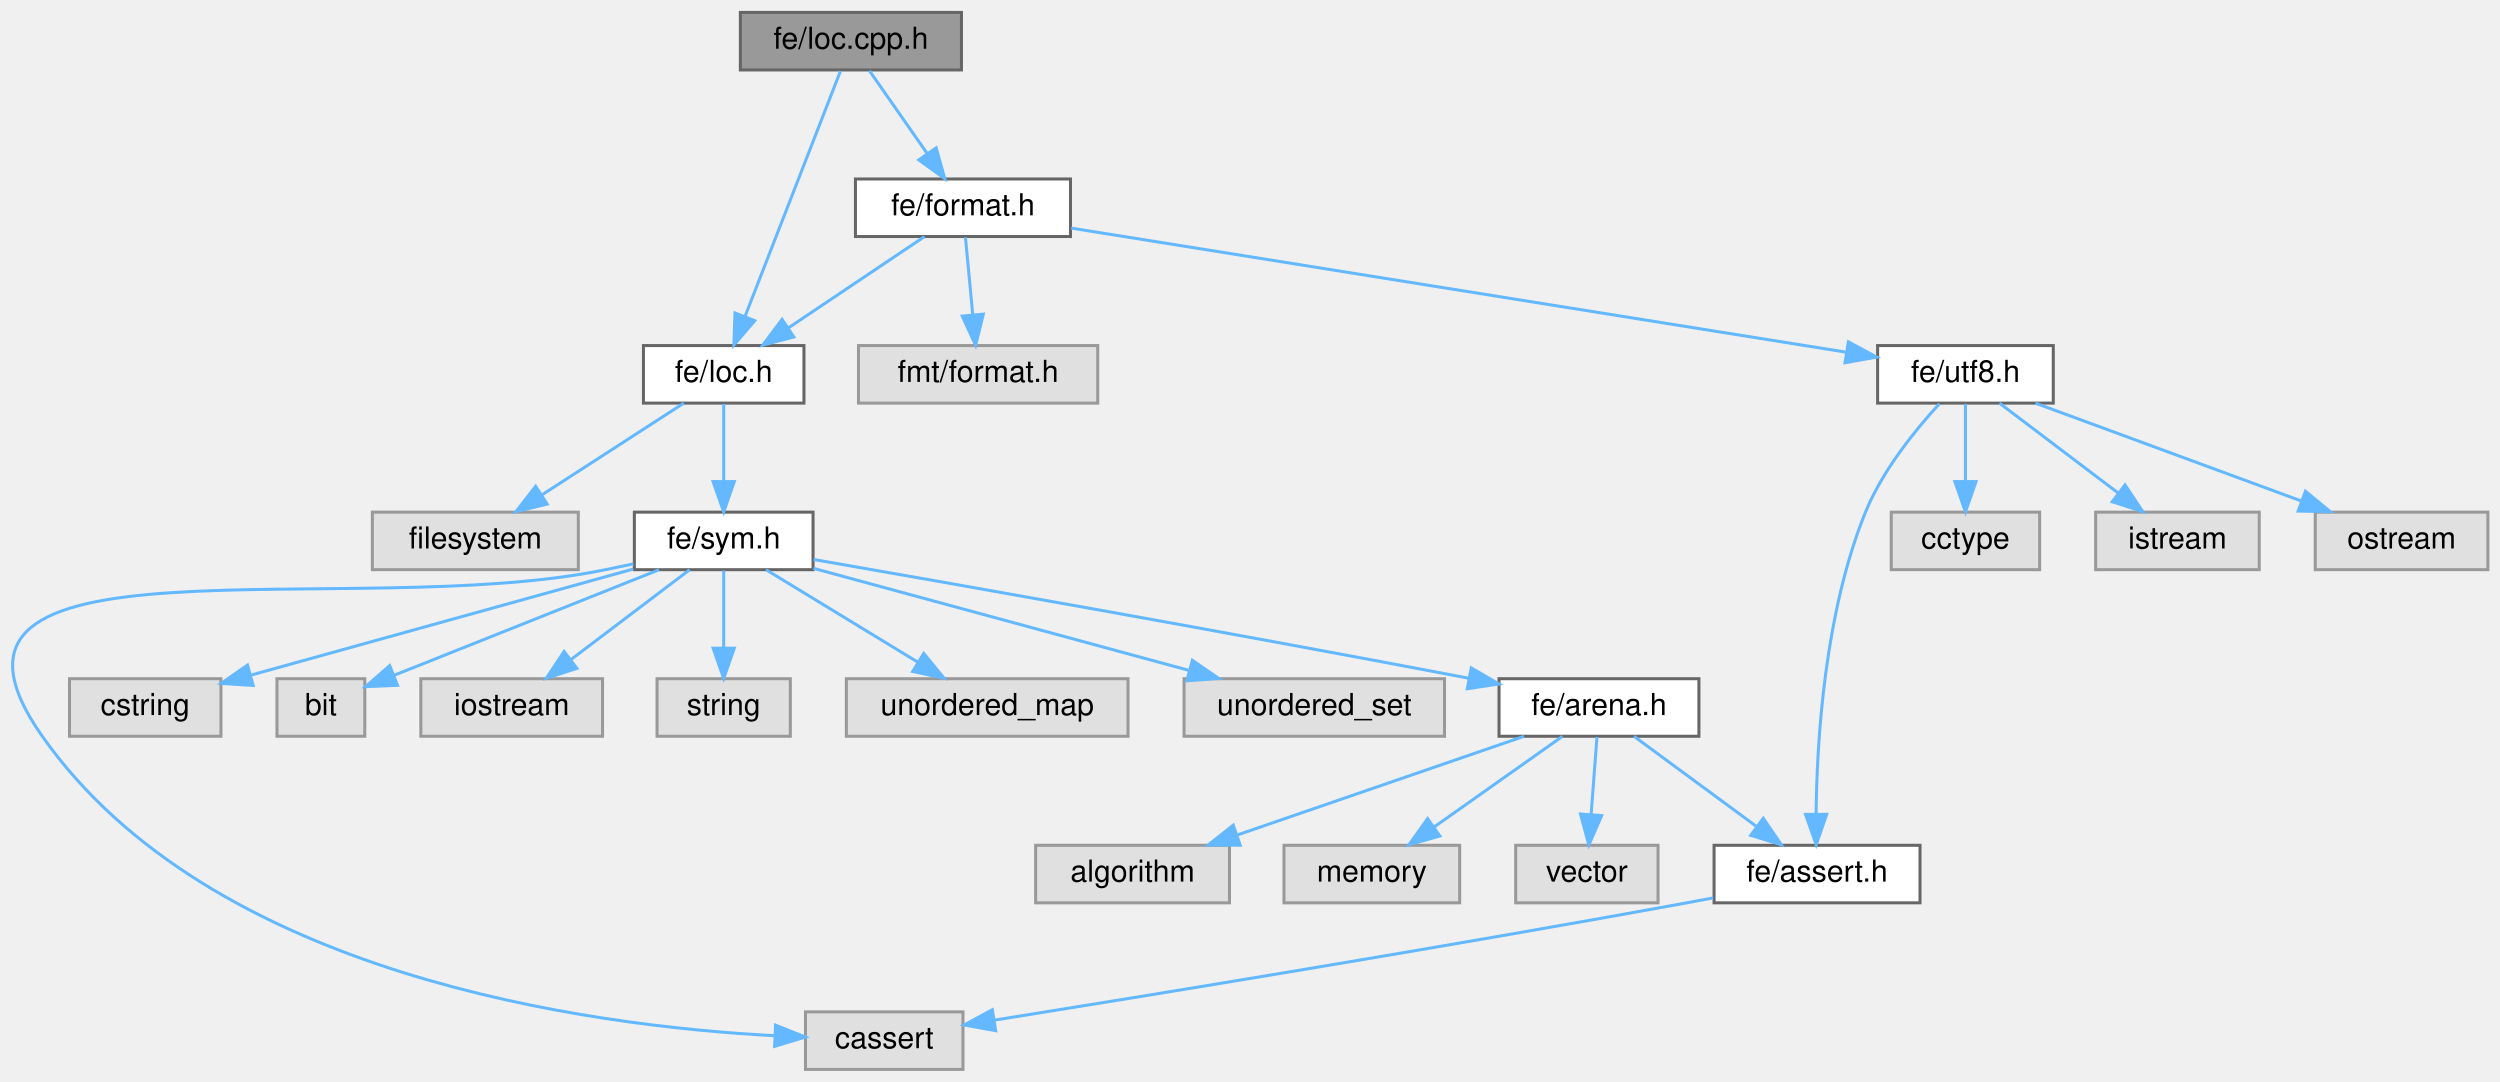
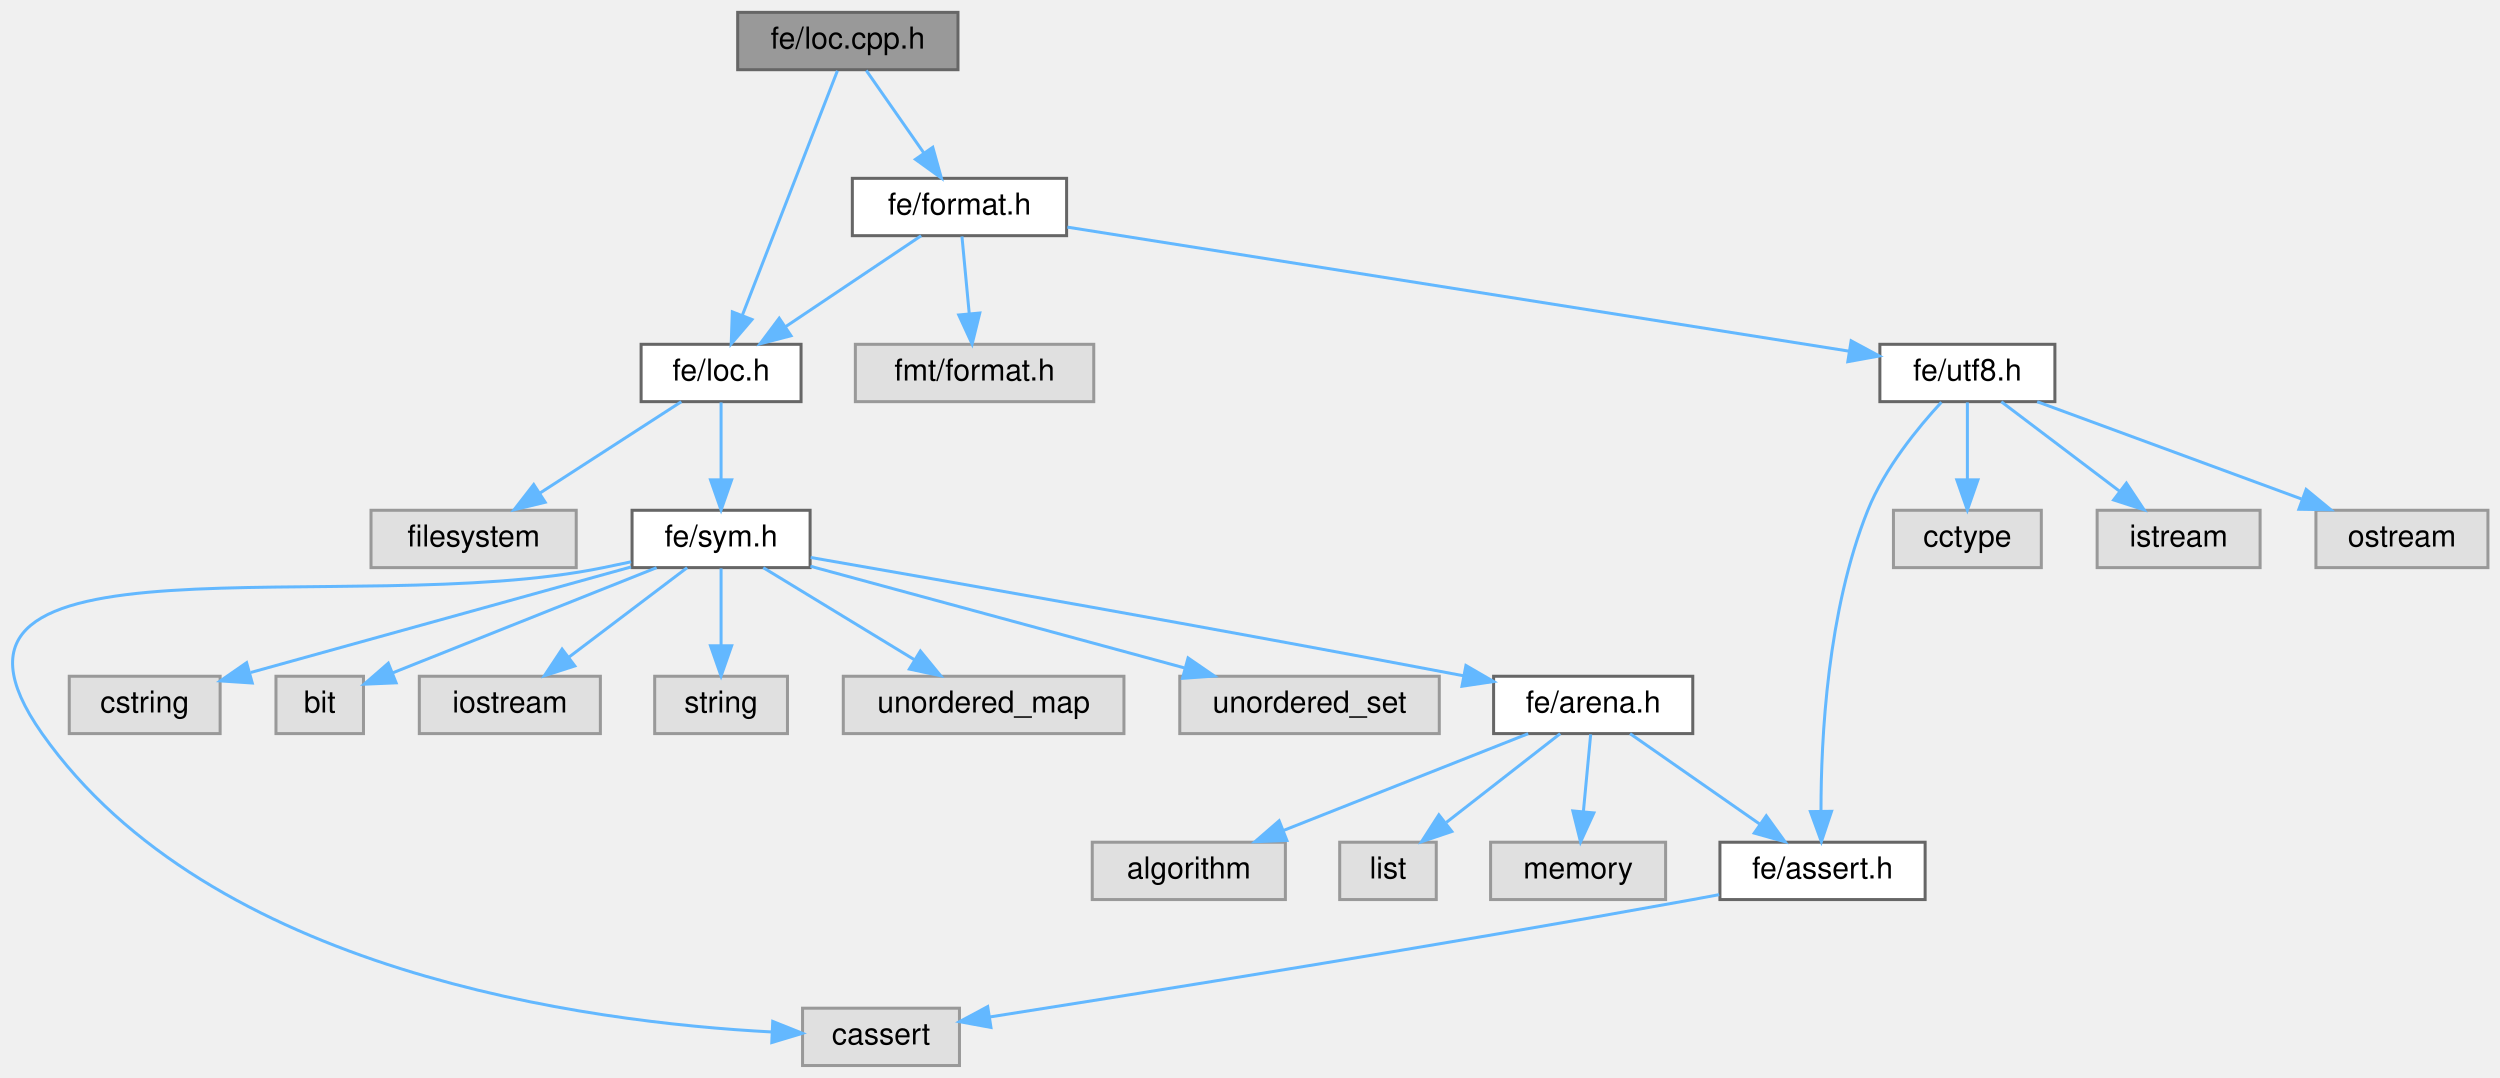
- <svg xmlns="http://www.w3.org/2000/svg" xmlns:xlink="http://www.w3.org/1999/xlink" width="825pt" height="357pt" viewBox="0.00 0.00 825.45 357.00">
+ <svg xmlns="http://www.w3.org/2000/svg" xmlns:xlink="http://www.w3.org/1999/xlink" width="828pt" height="357pt" viewBox="0.00 0.00 828.45 357.00">
  <g id="graph0" class="graph" transform="scale(1 1) rotate(0) translate(4 353)">
    <g id="Node000001" class="node">
      <g id="a_Node000001">
        <a xlink:title=" ">
          <polygon fill="#999999" stroke="#666666" points="313.45,-349 240.45,-349 240.45,-330 313.45,-330 313.45,-349" />
          <text text-anchor="middle" x="276.95" y="-337" font-family="Helvetica,sans-Serif" font-size="10.00">fe/loc.cpp.h</text>
        </a>
      </g>
    </g>
    <g id="Node000002" class="node">
      <g id="a_Node000002">
        <a xlink:href="loc_8h.html" target="_top" xlink:title=" ">
          <polygon fill="white" stroke="#666666" points="261.45,-239 208.45,-239 208.45,-220 261.45,-220 261.45,-239" />
          <text text-anchor="middle" x="234.95" y="-227" font-family="Helvetica,sans-Serif" font-size="10.00">fe/loc.h</text>
        </a>
      </g>
    </g>
    <g id="edge1_Node000001_Node000002" class="edge">
      <g id="a_edge1_Node000001_Node000002">
        <a xlink:title=" ">
          <path fill="none" stroke="#63b8ff" d="M273.51,-329.66C266.65,-312.01 251.12,-272.09 242,-248.64" />
          <polygon fill="#63b8ff" stroke="#63b8ff" points="245.2,-247.21 238.31,-239.16 238.68,-249.75 245.2,-247.21" />
        </a>
      </g>
    </g>
    <g id="Node000017" class="node">
      <g id="a_Node000017">
        <a xlink:href="format_8h.html" target="_top" xlink:title=" ">
          <polygon fill="white" stroke="#666666" points="349.45,-294 278.45,-294 278.45,-275 349.45,-275 349.45,-294" />
          <text text-anchor="middle" x="313.95" y="-282" font-family="Helvetica,sans-Serif" font-size="10.00">fe/format.h</text>
        </a>
      </g>
    </g>
    <g id="edge17_Node000001_Node000017" class="edge">
      <g id="a_edge17_Node000001_Node000017">
        <a xlink:title=" ">
          <path fill="none" stroke="#63b8ff" d="M283.06,-329.75C288.23,-322.34 295.79,-311.5 302.14,-302.41" />
          <polygon fill="#63b8ff" stroke="#63b8ff" points="305.1,-304.29 307.95,-294.09 299.36,-300.29 305.1,-304.29" />
        </a>
      </g>
    </g>
    <g id="Node000003" class="node">
      <g id="a_Node000003">
        <a xlink:title=" ">
          <polygon fill="#e0e0e0" stroke="#999999" points="186.95,-184 118.95,-184 118.95,-165 186.95,-165 186.95,-184" />
          <text text-anchor="middle" x="152.95" y="-172" font-family="Helvetica,sans-Serif" font-size="10.00">filesystem</text>
        </a>
      </g>
    </g>
    <g id="edge2_Node000002_Node000003" class="edge">
      <g id="a_edge2_Node000002_Node000003">
        <a xlink:title=" ">
          <path fill="none" stroke="#63b8ff" d="M221.77,-219.98C209.18,-211.84 189.94,-199.41 175.01,-189.76" />
          <polygon fill="#63b8ff" stroke="#63b8ff" points="176.66,-186.66 166.36,-184.17 172.86,-192.54 176.66,-186.66" />
        </a>
      </g>
    </g>
    <g id="Node000004" class="node">
      <g id="a_Node000004">
        <a xlink:href="sym_8h.html" target="_top" xlink:title=" ">
          <polygon fill="white" stroke="#666666" points="264.45,-184 205.45,-184 205.45,-165 264.45,-165 264.45,-184" />
          <text text-anchor="middle" x="234.95" y="-172" font-family="Helvetica,sans-Serif" font-size="10.00">fe/sym.h</text>
        </a>
      </g>
    </g>
    <g id="edge3_Node000002_Node000004" class="edge">
      <g id="a_edge3_Node000002_Node000004">
        <a xlink:title=" ">
          <path fill="none" stroke="#63b8ff" d="M234.95,-219.75C234.95,-212.8 234.95,-202.85 234.95,-194.13" />
          <polygon fill="#63b8ff" stroke="#63b8ff" points="238.45,-194.09 234.95,-184.09 231.45,-194.09 238.45,-194.09" />
        </a>
      </g>
    </g>
    <g id="Node000005" class="node">
      <g id="a_Node000005">
        <a xlink:title=" ">
          <polygon fill="#e0e0e0" stroke="#999999" points="313.95,-19 261.95,-19 261.95,0 313.95,0 313.95,-19" />
          <text text-anchor="middle" x="287.95" y="-7" font-family="Helvetica,sans-Serif" font-size="10.00">cassert</text>
        </a>
      </g>
    </g>
    <g id="edge4_Node000004_Node000005" class="edge">
      <g id="a_edge4_Node000004_Node000005">
        <a xlink:title=" ">
          <path fill="none" stroke="#63b8ff" d="M205.15,-166.93C202.05,-166.27 198.93,-165.61 195.95,-165 111.51,-147.63 -39.69,-180.48 9.95,-110 65.61,-30.96 190.13,-14.37 251.85,-11.12" />
          <polygon fill="#63b8ff" stroke="#63b8ff" points="252.07,-14.62 261.9,-10.68 251.76,-7.62 252.07,-14.62" />
        </a>
      </g>
    </g>
    <g id="Node000006" class="node">
      <g id="a_Node000006">
        <a xlink:title=" ">
          <polygon fill="#e0e0e0" stroke="#999999" points="68.95,-129 18.95,-129 18.95,-110 68.95,-110 68.95,-129" />
          <text text-anchor="middle" x="43.95" y="-117" font-family="Helvetica,sans-Serif" font-size="10.00">cstring</text>
        </a>
      </g>
    </g>
    <g id="edge5_Node000004_Node000006" class="edge">
      <g id="a_edge5_Node000004_Node000006">
        <a xlink:title=" ">
          <path fill="none" stroke="#63b8ff" d="M205.1,-165.22C171.01,-155.76 115.29,-140.3 79.12,-130.26" />
          <polygon fill="#63b8ff" stroke="#63b8ff" points="79.59,-126.76 69.01,-127.46 77.72,-133.5 79.59,-126.76" />
        </a>
      </g>
    </g>
    <g id="Node000007" class="node">
      <g id="a_Node000007">
        <a xlink:title=" ">
          <polygon fill="#e0e0e0" stroke="#999999" points="116.45,-129 87.45,-129 87.45,-110 116.45,-110 116.45,-129" />
          <text text-anchor="middle" x="101.95" y="-117" font-family="Helvetica,sans-Serif" font-size="10.00">bit</text>
        </a>
      </g>
    </g>
    <g id="edge6_Node000004_Node000007" class="edge">
      <g id="a_edge6_Node000004_Node000007">
        <a xlink:title=" ">
          <path fill="none" stroke="#63b8ff" d="M213.58,-164.98C189.7,-155.47 151.12,-140.1 126.15,-130.14" />
          <polygon fill="#63b8ff" stroke="#63b8ff" points="127.26,-126.82 116.67,-126.37 124.67,-133.32 127.26,-126.82" />
        </a>
      </g>
    </g>
    <g id="Node000008" class="node">
      <g id="a_Node000008">
        <a xlink:title=" ">
          <polygon fill="#e0e0e0" stroke="#999999" points="194.95,-129 134.95,-129 134.95,-110 194.95,-110 194.95,-129" />
          <text text-anchor="middle" x="164.95" y="-117" font-family="Helvetica,sans-Serif" font-size="10.00">iostream</text>
        </a>
      </g>
    </g>
    <g id="edge7_Node000004_Node000008" class="edge">
      <g id="a_edge7_Node000004_Node000008">
        <a xlink:title=" ">
          <path fill="none" stroke="#63b8ff" d="M223.7,-164.98C213.15,-157 197.15,-144.88 184.5,-135.31" />
          <polygon fill="#63b8ff" stroke="#63b8ff" points="186.48,-132.42 176.4,-129.17 182.26,-138 186.48,-132.42" />
        </a>
      </g>
    </g>
    <g id="Node000009" class="node">
      <g id="a_Node000009">
        <a xlink:title=" ">
          <polygon fill="#e0e0e0" stroke="#999999" points="256.95,-129 212.95,-129 212.95,-110 256.95,-110 256.95,-129" />
          <text text-anchor="middle" x="234.95" y="-117" font-family="Helvetica,sans-Serif" font-size="10.00">string</text>
        </a>
      </g>
    </g>
    <g id="edge8_Node000004_Node000009" class="edge">
      <g id="a_edge8_Node000004_Node000009">
        <a xlink:title=" ">
          <path fill="none" stroke="#63b8ff" d="M234.95,-164.75C234.95,-157.8 234.95,-147.85 234.95,-139.13" />
          <polygon fill="#63b8ff" stroke="#63b8ff" points="238.45,-139.09 234.95,-129.09 231.45,-139.09 238.45,-139.09" />
        </a>
      </g>
    </g>
    <g id="Node000010" class="node">
      <g id="a_Node000010">
        <a xlink:title=" ">
          <polygon fill="#e0e0e0" stroke="#999999" points="368.45,-129 275.45,-129 275.45,-110 368.45,-110 368.45,-129" />
          <text text-anchor="middle" x="321.95" y="-117" font-family="Helvetica,sans-Serif" font-size="10.00">unordered_map</text>
        </a>
      </g>
    </g>
    <g id="edge9_Node000004_Node000010" class="edge">
      <g id="a_edge9_Node000004_Node000010">
        <a xlink:title=" ">
          <path fill="none" stroke="#63b8ff" d="M248.93,-164.98C262.42,-156.77 283.08,-144.18 298.99,-134.49" />
          <polygon fill="#63b8ff" stroke="#63b8ff" points="301,-137.36 307.71,-129.17 297.35,-131.38 301,-137.36" />
        </a>
      </g>
    </g>
    <g id="Node000011" class="node">
      <g id="a_Node000011">
        <a xlink:title=" ">
          <polygon fill="#e0e0e0" stroke="#999999" points="472.95,-129 386.95,-129 386.95,-110 472.95,-110 472.95,-129" />
          <text text-anchor="middle" x="429.95" y="-117" font-family="Helvetica,sans-Serif" font-size="10.00">unordered_set</text>
        </a>
      </g>
    </g>
    <g id="edge10_Node000004_Node000011" class="edge">
      <g id="a_edge10_Node000004_Node000011">
        <a xlink:title=" ">
          <path fill="none" stroke="#63b8ff" d="M264.56,-165.45C297.58,-156.48 351.21,-141.9 388.41,-131.79" />
          <polygon fill="#63b8ff" stroke="#63b8ff" points="389.7,-135.07 398.43,-129.07 387.86,-128.31 389.7,-135.07" />
        </a>
      </g>
    </g>
    <g id="Node000012" class="node">
      <g id="a_Node000012">
        <a xlink:href="arena_8h.html" target="_top" xlink:title=" ">
          <polygon fill="white" stroke="#666666" points="556.95,-129 490.95,-129 490.95,-110 556.95,-110 556.95,-129" />
          <text text-anchor="middle" x="523.95" y="-117" font-family="Helvetica,sans-Serif" font-size="10.00">fe/arena.h</text>
        </a>
      </g>
    </g>
    <g id="edge11_Node000004_Node000012" class="edge">
      <g id="a_edge11_Node000004_Node000012">
        <a xlink:title=" ">
          <path fill="none" stroke="#63b8ff" d="M264.64,-168.36C309.3,-160.59 396.65,-145.21 480.95,-129.16" />
          <polygon fill="#63b8ff" stroke="#63b8ff" points="481.78,-132.56 490.95,-127.25 480.47,-125.69 481.78,-132.56" />
        </a>
      </g>
    </g>
    <g id="Node000013" class="node">
      <g id="a_Node000013">
        <a xlink:title=" ">
-           <polygon fill="#e0e0e0" stroke="#999999" points="401.95,-74 337.95,-74 337.95,-55 401.95,-55 401.95,-74" />
-           <text text-anchor="middle" x="369.95" y="-62" font-family="Helvetica,sans-Serif" font-size="10.00">algorithm</text>
+           <polygon fill="#e0e0e0" stroke="#999999" points="421.95,-74 357.95,-74 357.95,-55 421.95,-55 421.95,-74" />
+           <text text-anchor="middle" x="389.95" y="-62" font-family="Helvetica,sans-Serif" font-size="10.00">algorithm</text>
        </a>
      </g>
    </g>
    <g id="edge12_Node000012_Node000013" class="edge">
      <g id="a_edge12_Node000012_Node000013">
        <a xlink:title=" ">
-           <path fill="none" stroke="#63b8ff" d="M499.2,-109.98C473.57,-101.16 433.32,-87.31 404.54,-77.41" />
-           <polygon fill="#63b8ff" stroke="#63b8ff" points="405.48,-74.03 394.88,-74.08 403.2,-80.65 405.48,-74.03" />
+           <path fill="none" stroke="#63b8ff" d="M502.42,-109.98C480.47,-101.3 446.21,-87.75 421.26,-77.88" />
+           <polygon fill="#63b8ff" stroke="#63b8ff" points="422.45,-74.59 411.87,-74.17 419.88,-81.1 422.45,-74.59" />
        </a>
      </g>
    </g>
    <g id="Node000014" class="node">
      <g id="a_Node000014">
        <a xlink:title=" ">
-           <polygon fill="#e0e0e0" stroke="#999999" points="477.95,-74 419.95,-74 419.95,-55 477.95,-55 477.95,-74" />
-           <text text-anchor="middle" x="448.95" y="-62" font-family="Helvetica,sans-Serif" font-size="10.00">memory</text>
+           <polygon fill="#e0e0e0" stroke="#999999" points="471.95,-74 439.95,-74 439.95,-55 471.95,-55 471.95,-74" />
+           <text text-anchor="middle" x="455.95" y="-62" font-family="Helvetica,sans-Serif" font-size="10.00">list</text>
        </a>
      </g>
    </g>
    <g id="edge13_Node000012_Node000014" class="edge">
      <g id="a_edge13_Node000012_Node000014">
        <a xlink:title=" ">
-           <path fill="none" stroke="#63b8ff" d="M511.9,-109.98C500.48,-101.92 483.12,-89.65 469.51,-80.03" />
-           <polygon fill="#63b8ff" stroke="#63b8ff" points="471.4,-77.08 461.22,-74.17 467.36,-82.8 471.4,-77.08" />
+           <path fill="none" stroke="#63b8ff" d="M513.02,-109.98C502.87,-102.07 487.52,-90.11 475.3,-80.58" />
+           <polygon fill="#63b8ff" stroke="#63b8ff" points="477.11,-77.56 467.07,-74.17 472.81,-83.08 477.11,-77.56" />
        </a>
      </g>
    </g>
    <g id="Node000015" class="node">
      <g id="a_Node000015">
        <a xlink:title=" ">
-           <polygon fill="#e0e0e0" stroke="#999999" points="543.45,-74 496.45,-74 496.45,-55 543.45,-55 543.45,-74" />
-           <text text-anchor="middle" x="519.95" y="-62" font-family="Helvetica,sans-Serif" font-size="10.00">vector</text>
+           <polygon fill="#e0e0e0" stroke="#999999" points="547.95,-74 489.95,-74 489.95,-55 547.95,-55 547.95,-74" />
+           <text text-anchor="middle" x="518.95" y="-62" font-family="Helvetica,sans-Serif" font-size="10.00">memory</text>
        </a>
      </g>
    </g>
    <g id="edge14_Node000012_Node000015" class="edge">
      <g id="a_edge14_Node000012_Node000015">
        <a xlink:title=" ">
-           <path fill="none" stroke="#63b8ff" d="M523.29,-109.75C522.76,-102.8 522.01,-92.85 521.35,-84.13" />
-           <polygon fill="#63b8ff" stroke="#63b8ff" points="524.84,-83.8 520.6,-74.09 517.86,-84.32 524.84,-83.8" />
+           <path fill="none" stroke="#63b8ff" d="M523.12,-109.75C522.47,-102.8 521.53,-92.85 520.7,-84.13" />
+           <polygon fill="#63b8ff" stroke="#63b8ff" points="524.18,-83.72 519.76,-74.09 517.21,-84.37 524.18,-83.72" />
        </a>
      </g>
    </g>
    <g id="Node000016" class="node">
      <g id="a_Node000016">
        <a xlink:href="assert_8h.html" target="_top" xlink:title=" ">
-           <polygon fill="white" stroke="#666666" points="629.95,-74 561.95,-74 561.95,-55 629.95,-55 629.95,-74" />
-           <text text-anchor="middle" x="595.95" y="-62" font-family="Helvetica,sans-Serif" font-size="10.00">fe/assert.h</text>
+           <polygon fill="white" stroke="#666666" points="633.95,-74 565.95,-74 565.95,-55 633.95,-55 633.95,-74" />
+           <text text-anchor="middle" x="599.95" y="-62" font-family="Helvetica,sans-Serif" font-size="10.00">fe/assert.h</text>
        </a>
      </g>
    </g>
    <g id="edge15_Node000012_Node000016" class="edge">
      <g id="a_edge15_Node000012_Node000016">
        <a xlink:title=" ">
-           <path fill="none" stroke="#63b8ff" d="M535.51,-109.98C546.37,-102 562.83,-89.88 575.83,-80.31" />
-           <polygon fill="#63b8ff" stroke="#63b8ff" points="578.19,-82.92 584.17,-74.17 574.04,-77.28 578.19,-82.92" />
+           <path fill="none" stroke="#63b8ff" d="M536.16,-109.98C547.72,-101.92 565.32,-89.65 579.11,-80.03" />
+           <polygon fill="#63b8ff" stroke="#63b8ff" points="581.31,-82.76 587.51,-74.17 577.31,-77.02 581.31,-82.76" />
        </a>
      </g>
    </g>
    <g id="edge16_Node000016_Node000005" class="edge">
      <g id="a_edge16_Node000016_Node000005">
        <a xlink:title=" ">
-           <path fill="none" stroke="#63b8ff" d="M561.7,-56.64C558.74,-56.07 555.79,-55.52 552.95,-55 471.37,-40.09 375.32,-24.43 324.22,-16.25" />
-           <polygon fill="#63b8ff" stroke="#63b8ff" points="324.75,-12.79 314.32,-14.67 323.64,-19.7 324.75,-12.79" />
+           <path fill="none" stroke="#63b8ff" d="M565.7,-56.63C562.74,-56.07 559.79,-55.52 556.95,-55 473.72,-39.89 375.62,-24.2 323.96,-16.09" />
+           <polygon fill="#63b8ff" stroke="#63b8ff" points="324.38,-12.62 313.96,-14.53 323.3,-19.53 324.38,-12.62" />
        </a>
      </g>
    </g>
    <g id="edge19_Node000017_Node000002" class="edge">
      <g id="a_edge19_Node000017_Node000002">
        <a xlink:title=" ">
          <path fill="none" stroke="#63b8ff" d="M301.25,-274.98C289.12,-266.84 270.59,-254.41 256.2,-244.76" />
          <polygon fill="#63b8ff" stroke="#63b8ff" points="258.12,-241.84 247.87,-239.17 254.22,-247.65 258.12,-241.84" />
        </a>
      </g>
    </g>
    <g id="Node000018" class="node">
      <g id="a_Node000018">
        <a xlink:title=" ">
          <polygon fill="#e0e0e0" stroke="#999999" points="358.45,-239 279.45,-239 279.45,-220 358.45,-220 358.45,-239" />
          <text text-anchor="middle" x="318.95" y="-227" font-family="Helvetica,sans-Serif" font-size="10.00">fmt/format.h</text>
        </a>
      </g>
    </g>
    <g id="edge18_Node000017_Node000018" class="edge">
      <g id="a_edge18_Node000017_Node000018">
        <a xlink:title=" ">
          <path fill="none" stroke="#63b8ff" d="M314.77,-274.75C315.43,-267.8 316.37,-257.85 317.19,-249.13" />
          <polygon fill="#63b8ff" stroke="#63b8ff" points="320.68,-249.37 318.14,-239.09 313.71,-248.72 320.68,-249.37" />
        </a>
      </g>
    </g>
    <g id="Node000019" class="node">
      <g id="a_Node000019">
        <a xlink:href="utf8_8h.html" target="_top" xlink:title=" ">
-           <polygon fill="white" stroke="#666666" points="673.95,-239 615.95,-239 615.95,-220 673.95,-220 673.95,-239" />
-           <text text-anchor="middle" x="644.95" y="-227" font-family="Helvetica,sans-Serif" font-size="10.00">fe/utf8.h</text>
+           <polygon fill="white" stroke="#666666" points="676.95,-239 618.95,-239 618.95,-220 676.95,-220 676.95,-239" />
+           <text text-anchor="middle" x="647.95" y="-227" font-family="Helvetica,sans-Serif" font-size="10.00">fe/utf8.h</text>
        </a>
      </g>
    </g>
    <g id="edge20_Node000017_Node000019" class="edge">
      <g id="a_edge20_Node000017_Node000019">
        <a xlink:title=" ">
-           <path fill="none" stroke="#63b8ff" d="M349.68,-277.78C412.07,-267.79 540.4,-247.24 605.38,-236.84" />
-           <polygon fill="#63b8ff" stroke="#63b8ff" points="606.3,-240.23 615.62,-235.2 605.19,-233.32 606.3,-240.23" />
+           <path fill="none" stroke="#63b8ff" d="M349.69,-277.83C412.79,-267.82 543.42,-247.09 608.84,-236.71" />
+           <polygon fill="#63b8ff" stroke="#63b8ff" points="609.43,-240.16 618.75,-235.13 608.33,-233.24 609.43,-240.16" />
        </a>
      </g>
    </g>
    <g id="edge24_Node000019_Node000016" class="edge">
      <g id="a_edge24_Node000019_Node000016">
        <a xlink:title=" ">
-           <path fill="none" stroke="#63b8ff" d="M636.36,-219.8C628.62,-211.38 617.6,-197.9 611.95,-184 598.44,-150.78 595.88,-108.44 595.64,-84.41" />
-           <polygon fill="#63b8ff" stroke="#63b8ff" points="599.14,-84.22 595.67,-74.21 592.14,-84.2 599.14,-84.22" />
+           <path fill="none" stroke="#63b8ff" d="M639.34,-219.81C631.57,-211.4 620.54,-197.92 614.95,-184 601.59,-150.76 599.43,-108.43 599.44,-84.4" />
+           <polygon fill="#63b8ff" stroke="#63b8ff" points="602.94,-84.25 599.57,-74.2 595.94,-84.15 602.94,-84.25" />
        </a>
      </g>
    </g>
    <g id="Node000020" class="node">
      <g id="a_Node000020">
        <a xlink:title=" ">
-           <polygon fill="#e0e0e0" stroke="#999999" points="669.45,-184 620.45,-184 620.45,-165 669.45,-165 669.45,-184" />
-           <text text-anchor="middle" x="644.95" y="-172" font-family="Helvetica,sans-Serif" font-size="10.00">cctype</text>
+           <polygon fill="#e0e0e0" stroke="#999999" points="672.45,-184 623.45,-184 623.45,-165 672.45,-165 672.45,-184" />
+           <text text-anchor="middle" x="647.95" y="-172" font-family="Helvetica,sans-Serif" font-size="10.00">cctype</text>
        </a>
      </g>
    </g>
    <g id="edge21_Node000019_Node000020" class="edge">
      <g id="a_edge21_Node000019_Node000020">
        <a xlink:title=" ">
-           <path fill="none" stroke="#63b8ff" d="M644.95,-219.75C644.95,-212.8 644.95,-202.85 644.95,-194.13" />
-           <polygon fill="#63b8ff" stroke="#63b8ff" points="648.45,-194.09 644.95,-184.09 641.45,-194.09 648.45,-194.09" />
+           <path fill="none" stroke="#63b8ff" d="M647.95,-219.75C647.95,-212.8 647.95,-202.85 647.95,-194.13" />
+           <polygon fill="#63b8ff" stroke="#63b8ff" points="651.45,-194.09 647.95,-184.09 644.45,-194.09 651.45,-194.09" />
        </a>
      </g>
    </g>
    <g id="Node000021" class="node">
      <g id="a_Node000021">
        <a xlink:title=" ">
-           <polygon fill="#e0e0e0" stroke="#999999" points="741.95,-184 687.95,-184 687.95,-165 741.95,-165 741.95,-184" />
-           <text text-anchor="middle" x="714.95" y="-172" font-family="Helvetica,sans-Serif" font-size="10.00">istream</text>
+           <polygon fill="#e0e0e0" stroke="#999999" points="744.95,-184 690.95,-184 690.95,-165 744.95,-165 744.95,-184" />
+           <text text-anchor="middle" x="717.95" y="-172" font-family="Helvetica,sans-Serif" font-size="10.00">istream</text>
        </a>
      </g>
    </g>
    <g id="edge22_Node000019_Node000021" class="edge">
      <g id="a_edge22_Node000019_Node000021">
        <a xlink:title=" ">
-           <path fill="none" stroke="#63b8ff" d="M656.19,-219.98C666.74,-212 682.75,-199.88 695.39,-190.31" />
-           <polygon fill="#63b8ff" stroke="#63b8ff" points="697.64,-193 703.5,-184.17 693.41,-187.42 697.64,-193" />
+           <path fill="none" stroke="#63b8ff" d="M659.19,-219.98C669.74,-212 685.75,-199.88 698.39,-190.31" />
+           <polygon fill="#63b8ff" stroke="#63b8ff" points="700.64,-193 706.5,-184.17 696.41,-187.42 700.64,-193" />
        </a>
      </g>
    </g>
    <g id="Node000022" class="node">
      <g id="a_Node000022">
        <a xlink:title=" ">
-           <polygon fill="#e0e0e0" stroke="#999999" points="817.45,-184 760.45,-184 760.45,-165 817.45,-165 817.45,-184" />
-           <text text-anchor="middle" x="788.95" y="-172" font-family="Helvetica,sans-Serif" font-size="10.00">ostream</text>
+           <polygon fill="#e0e0e0" stroke="#999999" points="820.45,-184 763.45,-184 763.45,-165 820.45,-165 820.45,-184" />
+           <text text-anchor="middle" x="791.95" y="-172" font-family="Helvetica,sans-Serif" font-size="10.00">ostream</text>
        </a>
      </g>
    </g>
    <g id="edge23_Node000019_Node000022" class="edge">
      <g id="a_edge23_Node000019_Node000022">
        <a xlink:title=" ">
-           <path fill="none" stroke="#63b8ff" d="M668.08,-219.98C691.77,-211.27 728.82,-197.63 755.65,-187.75" />
-           <polygon fill="#63b8ff" stroke="#63b8ff" points="757.21,-190.91 765.39,-184.17 754.8,-184.34 757.21,-190.91" />
+           <path fill="none" stroke="#63b8ff" d="M671.08,-219.98C694.77,-211.27 731.82,-197.63 758.65,-187.75" />
+           <polygon fill="#63b8ff" stroke="#63b8ff" points="760.21,-190.91 768.39,-184.17 757.8,-184.34 760.21,-190.91" />
        </a>
      </g>
    </g>
  </g>
</svg>
